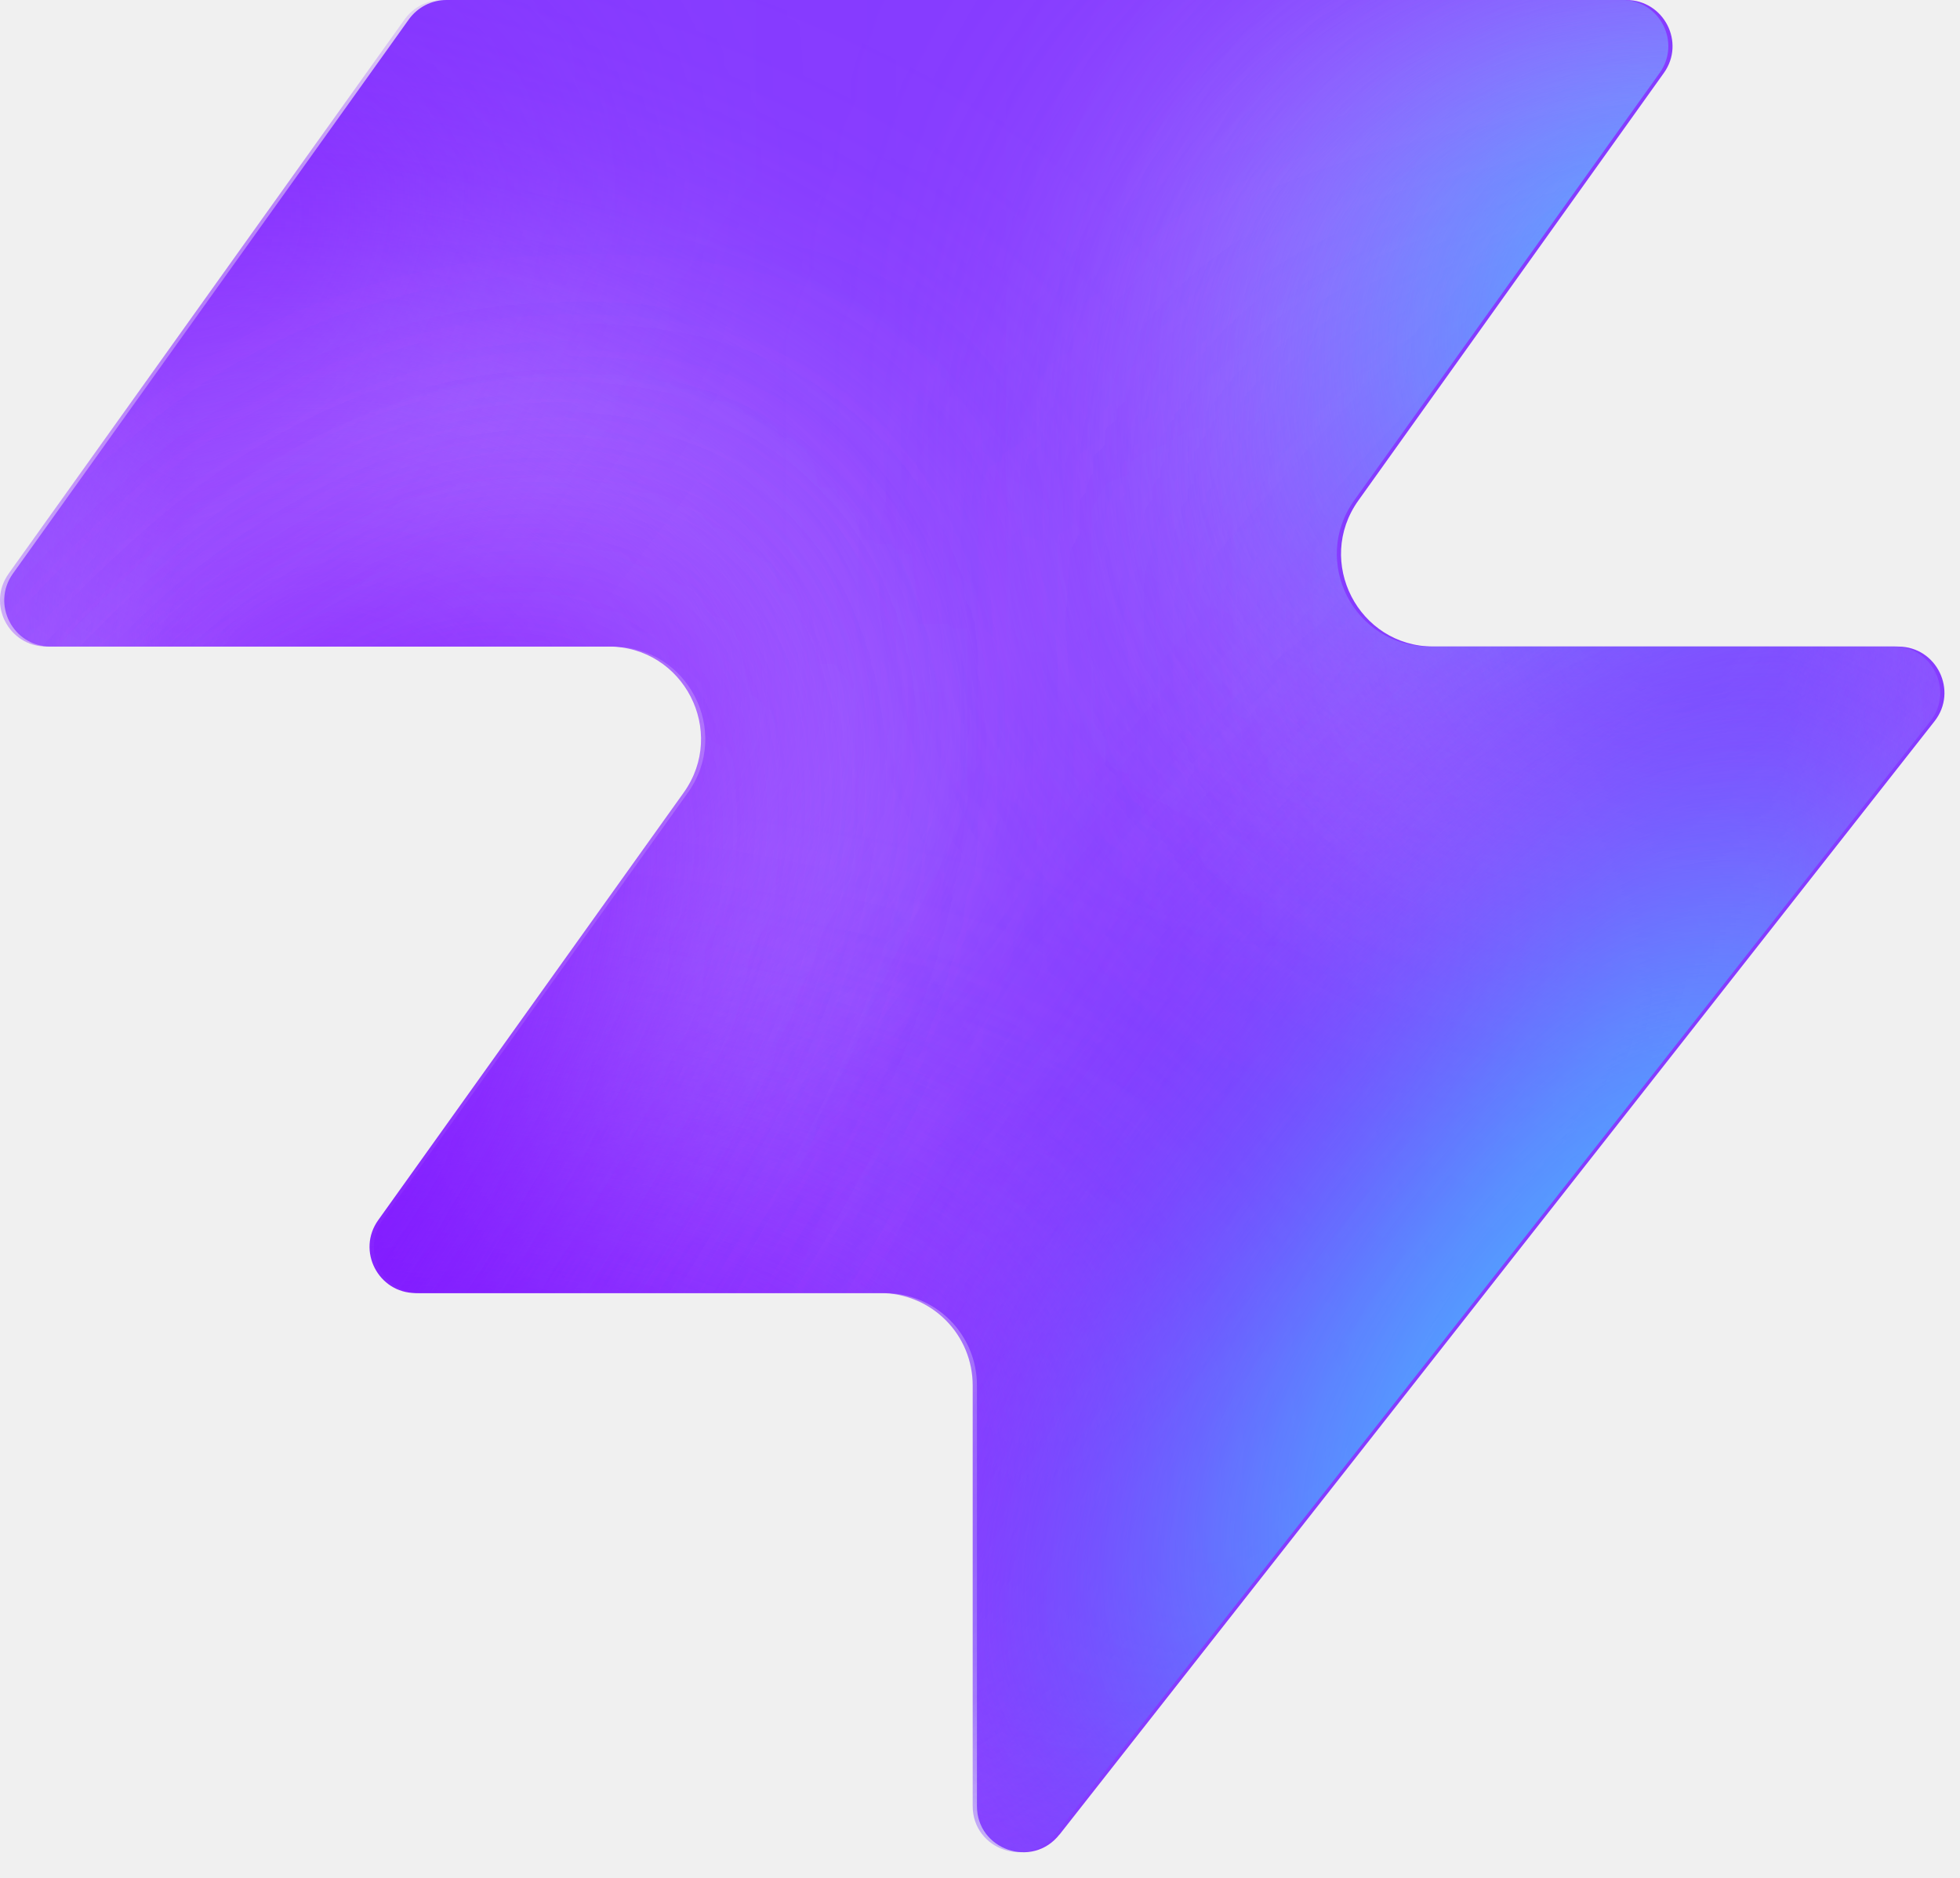
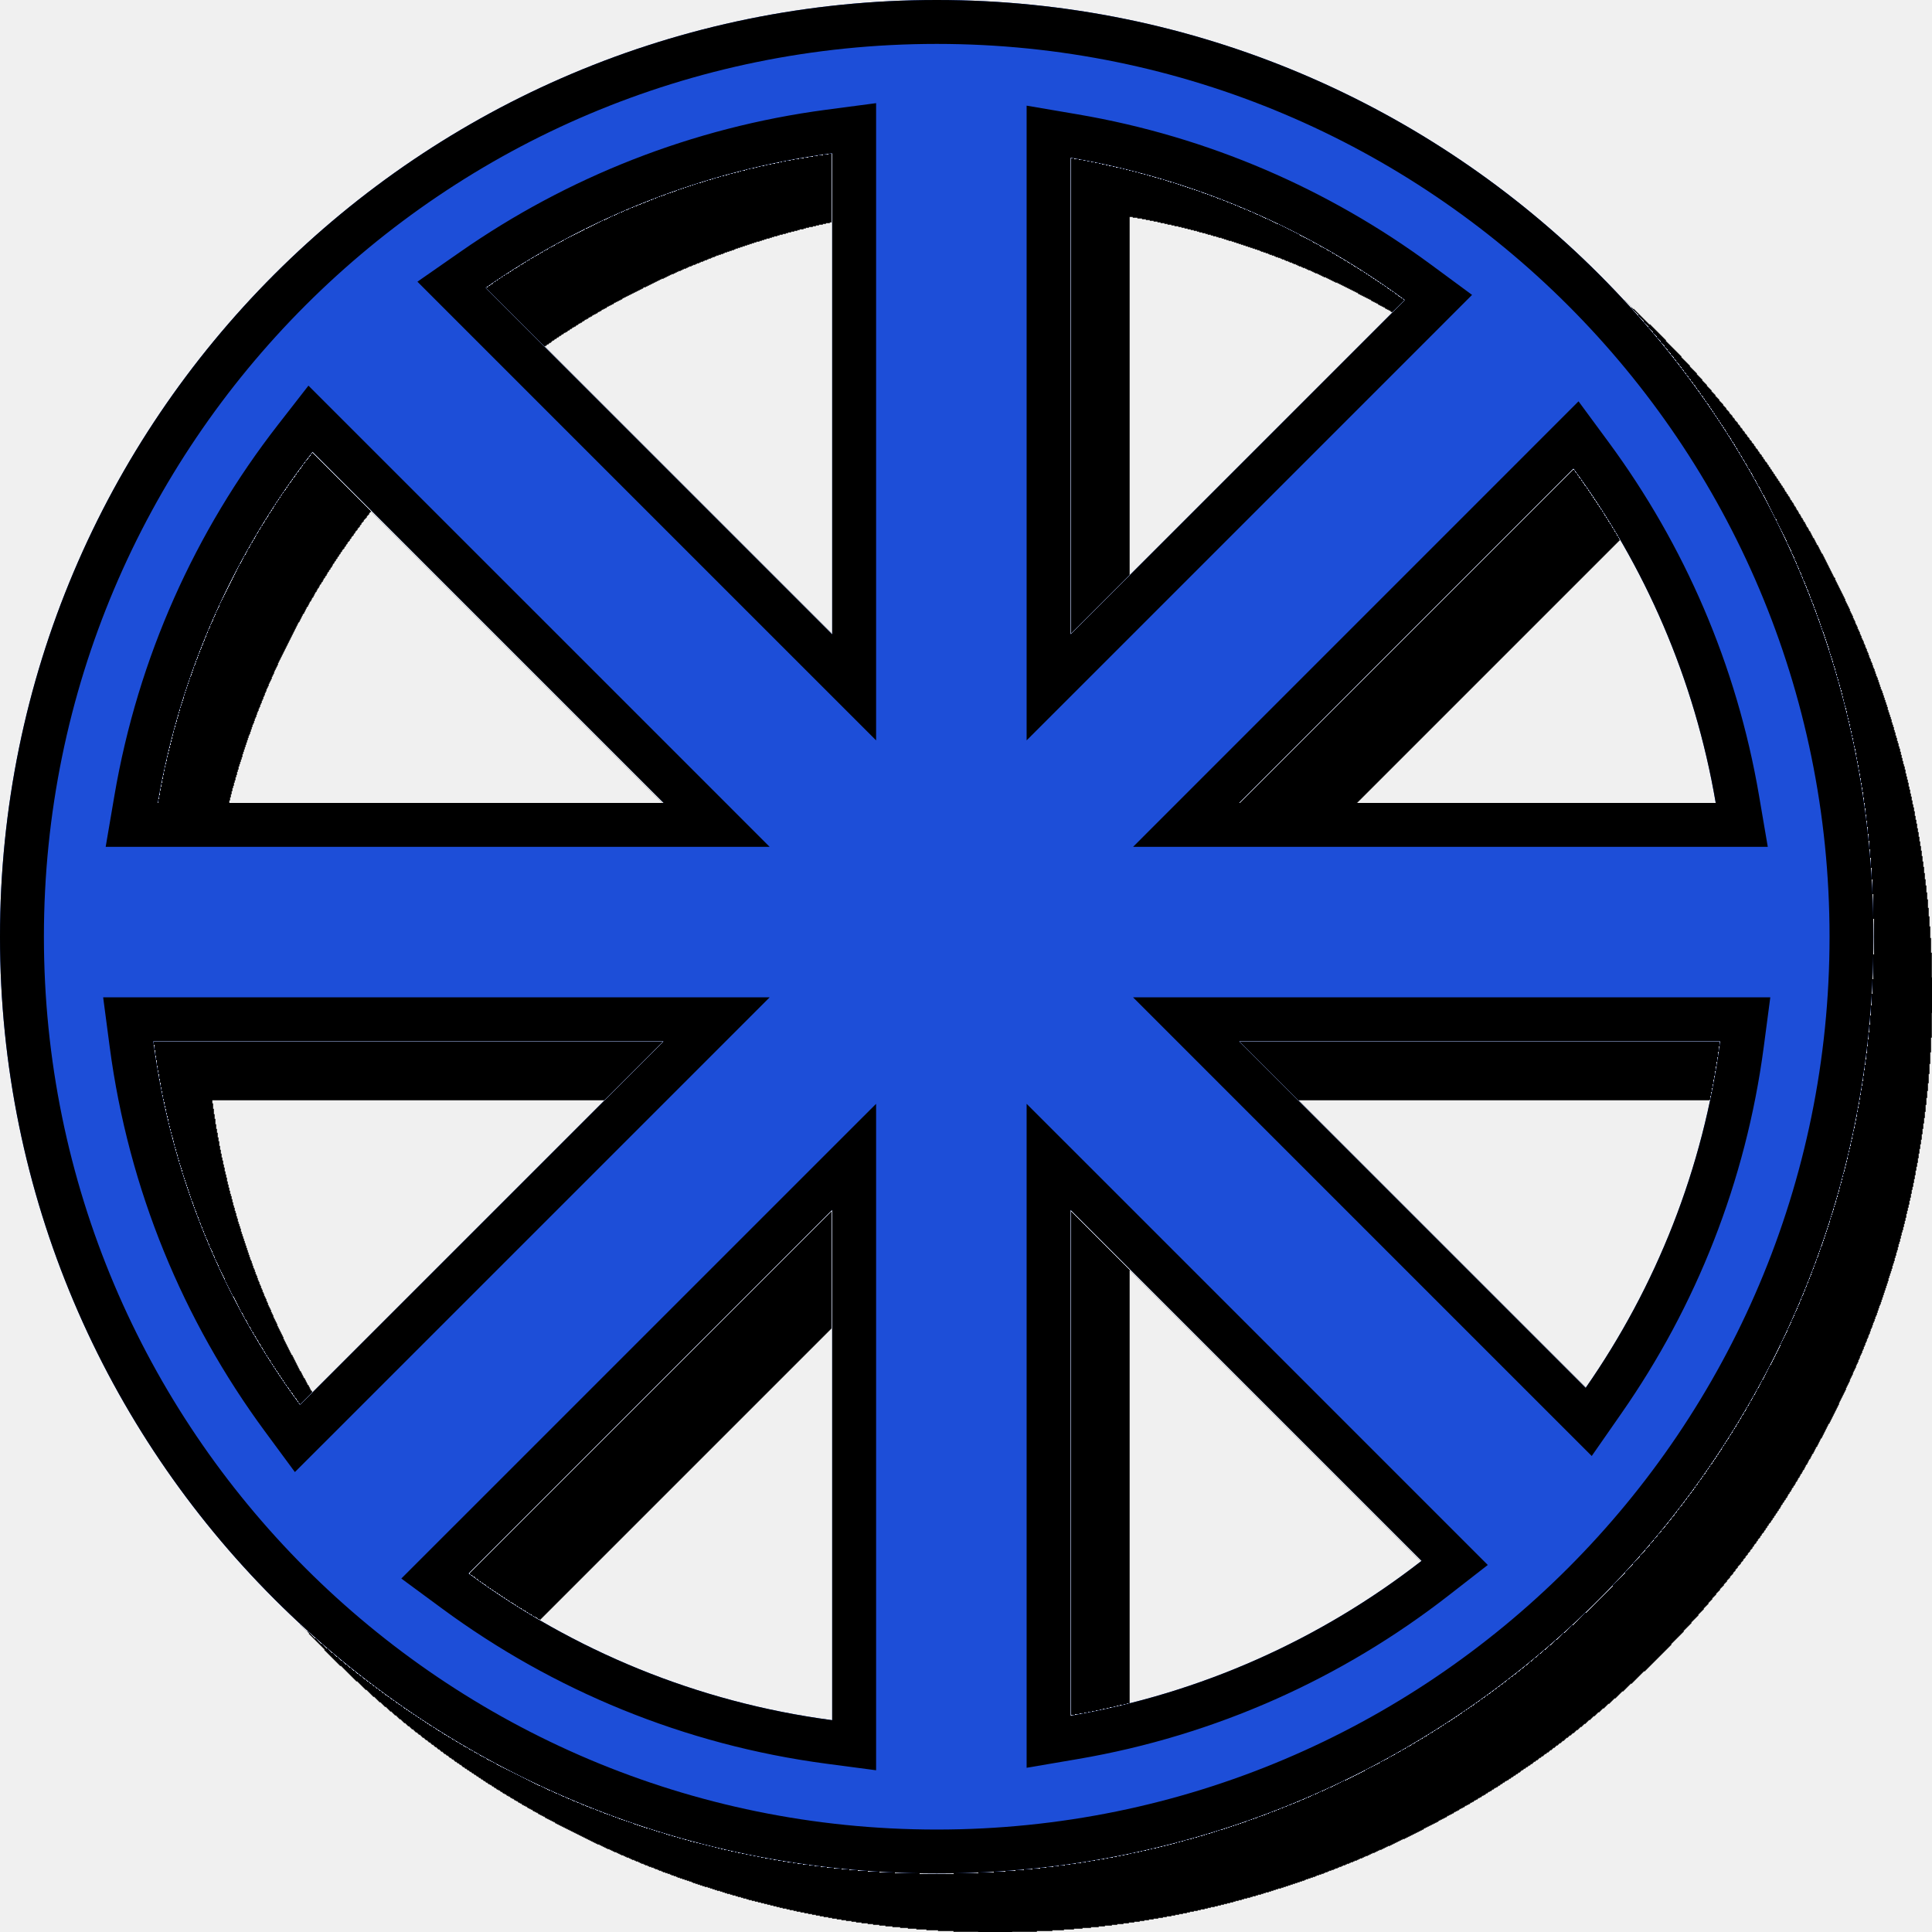
- <svg xmlns="http://www.w3.org/2000/svg" width="48" height="46" fill="none" viewBox="0 0 48 46">
-   <path fill="#863bff" d="M25.946 44.938c-.664.845-2.021.375-2.021-.698V33.937a2.26 2.26 0 0 0-2.262-2.262H10.287c-.92 0-1.456-1.04-.92-1.788l7.48-10.471c1.07-1.497 0-3.578-1.842-3.578H1.237c-.92 0-1.456-1.04-.92-1.788L10.013.474c.214-.297.556-.474.92-.474h28.894c.92 0 1.456 1.04.92 1.788l-7.48 10.471c-1.07 1.498 0 3.579 1.842 3.579h11.377c.943 0 1.473 1.088.89 1.83L25.947 44.94z" style="fill:#863bff;fill:color(display-p3 .525 .23 1);fill-opacity:1" />
-   <mask id="a" width="48" height="46" x="0" y="0" maskUnits="userSpaceOnUse" style="mask-type:alpha">
-     <path fill="#000" d="M25.842 44.938c-.664.844-2.021.375-2.021-.698V33.937a2.26 2.26 0 0 0-2.262-2.262H10.183c-.92 0-1.456-1.04-.92-1.788l7.48-10.471c1.07-1.498 0-3.579-1.842-3.579H1.133c-.92 0-1.456-1.04-.92-1.787L9.91.473c.214-.297.556-.474.92-.474h28.894c.92 0 1.456 1.04.92 1.788l-7.48 10.471c-1.07 1.498 0 3.578 1.842 3.578h11.377c.943 0 1.473 1.088.89 1.832L25.843 44.94z" style="fill:#000;fill-opacity:1" />
-   </mask>
-   <g mask="url(#a)">
-     <g filter="url(#b)">
-       <ellipse cx="5.508" cy="14.704" fill="#ede6ff" rx="5.508" ry="14.704" style="fill:#ede6ff;fill:color(display-p3 .927 .903 1);fill-opacity:1" transform="matrix(.00324 1 1 -.00324 -4.47 31.516)" />
-     </g>
-     <g filter="url(#c)">
-       <ellipse cx="10.399" cy="29.851" fill="#ede6ff" rx="10.399" ry="29.851" style="fill:#ede6ff;fill:color(display-p3 .927 .903 1);fill-opacity:1" transform="matrix(.00324 1 1 -.00324 -39.328 7.883)" />
-     </g>
-     <g filter="url(#d)">
-       <ellipse cx="5.508" cy="30.487" fill="#7e14ff" rx="5.508" ry="30.487" style="fill:#7e14ff;fill:color(display-p3 .492 .077 1);fill-opacity:1" transform="rotate(89.814 -25.913 -14.639)scale(1 -1)" />
-     </g>
-     <g filter="url(#e)">
-       <ellipse cx="5.508" cy="30.599" fill="#7e14ff" rx="5.508" ry="30.599" style="fill:#7e14ff;fill:color(display-p3 .492 .077 1);fill-opacity:1" transform="rotate(89.814 -32.644 -3.334)scale(1 -1)" />
-     </g>
-     <g filter="url(#f)">
-       <ellipse cx="5.508" cy="30.599" fill="#7e14ff" rx="5.508" ry="30.599" style="fill:#7e14ff;fill:color(display-p3 .492 .077 1);fill-opacity:1" transform="matrix(.00324 1 1 -.00324 -34.34 30.47)" />
-     </g>
-     <g filter="url(#g)">
-       <ellipse cx="14.072" cy="22.078" fill="#ede6ff" rx="14.072" ry="22.078" style="fill:#ede6ff;fill:color(display-p3 .927 .903 1);fill-opacity:1" transform="rotate(93.35 24.506 48.493)scale(-1 1)" />
-     </g>
-     <g filter="url(#h)">
-       <ellipse cx="3.47" cy="21.501" fill="#7e14ff" rx="3.47" ry="21.501" style="fill:#7e14ff;fill:color(display-p3 .492 .077 1);fill-opacity:1" transform="rotate(89.009 28.708 47.59)scale(-1 1)" />
-     </g>
-     <g filter="url(#i)">
-       <ellipse cx="3.47" cy="21.501" fill="#7e14ff" rx="3.47" ry="21.501" style="fill:#7e14ff;fill:color(display-p3 .492 .077 1);fill-opacity:1" transform="rotate(89.009 28.708 47.59)scale(-1 1)" />
-     </g>
-     <g filter="url(#j)">
-       <ellipse cx=".387" cy="8.972" fill="#7e14ff" rx="4.407" ry="29.108" style="fill:#7e14ff;fill:color(display-p3 .492 .077 1);fill-opacity:1" transform="rotate(39.51 .387 8.972)" />
-     </g>
-     <g filter="url(#k)">
-       <ellipse cx="47.523" cy="-6.092" fill="#7e14ff" rx="4.407" ry="29.108" style="fill:#7e14ff;fill:color(display-p3 .492 .077 1);fill-opacity:1" transform="rotate(37.892 47.523 -6.092)" />
-     </g>
-     <g filter="url(#l)">
-       <ellipse cx="41.412" cy="6.333" fill="#47bfff" rx="5.971" ry="9.665" style="fill:#47bfff;fill:color(display-p3 .28 .748 1);fill-opacity:1" transform="rotate(37.892 41.412 6.333)" />
-     </g>
-     <g filter="url(#m)">
-       <ellipse cx="-1.879" cy="38.332" fill="#7e14ff" rx="4.407" ry="29.108" style="fill:#7e14ff;fill:color(display-p3 .492 .077 1);fill-opacity:1" transform="rotate(37.892 -1.88 38.332)" />
-     </g>
-     <g filter="url(#n)">
-       <ellipse cx="-1.879" cy="38.332" fill="#7e14ff" rx="4.407" ry="29.108" style="fill:#7e14ff;fill:color(display-p3 .492 .077 1);fill-opacity:1" transform="rotate(37.892 -1.88 38.332)" />
-     </g>
-     <g filter="url(#o)">
-       <ellipse cx="35.651" cy="29.907" fill="#7e14ff" rx="4.407" ry="29.108" style="fill:#7e14ff;fill:color(display-p3 .492 .077 1);fill-opacity:1" transform="rotate(37.892 35.651 29.907)" />
-     </g>
-     <g filter="url(#p)">
-       <ellipse cx="38.418" cy="32.4" fill="#47bfff" rx="5.971" ry="15.297" style="fill:#47bfff;fill:color(display-p3 .28 .748 1);fill-opacity:1" transform="rotate(37.892 38.418 32.4)" />
-     </g>
+ <svg xmlns="http://www.w3.org/2000/svg" width="66" height="66" viewBox="0 0 66 66" fill="none">
+   <g filter="url(#filter0_d_370_7)">
+     <mask id="path-1-inside-1_370_7" fill="white">
+       <path d="M32 0C49.673 0 64 14.327 64 32C64 49.673 49.673 64 32 64C14.327 64 0 49.673 0 32C0 14.327 14.327 0 32 0ZM16.005 53.752C19.577 56.383 23.819 58.154 28.429 58.764V41.329L16.005 53.752ZM36.571 58.612C41.039 57.85 45.132 55.991 48.563 53.321L36.571 41.329V58.612ZM5.235 35.571C5.845 40.181 7.617 44.423 10.247 47.994L22.671 35.571H5.235ZM42.329 35.571L54.169 47.411C56.57 43.964 58.188 39.933 58.765 35.571H42.329ZM42.329 27.429H58.612C57.892 23.205 56.191 19.317 53.752 16.005L42.329 27.429ZM10.678 15.435C8.008 18.867 6.15 22.961 5.388 27.429H22.671L10.678 15.435ZM28.429 5.235C24.067 5.812 20.035 7.429 16.588 9.83L28.429 21.671V5.235ZM36.571 21.671L47.994 10.247C44.682 7.808 40.794 6.107 36.571 5.387V21.671Z" />
+     </mask>
+     <path d="M32 0C49.673 0 64 14.327 64 32C64 49.673 49.673 64 32 64C14.327 64 0 49.673 0 32C0 14.327 14.327 0 32 0ZM16.005 53.752C19.577 56.383 23.819 58.154 28.429 58.764V41.329L16.005 53.752ZM36.571 58.612C41.039 57.85 45.132 55.991 48.563 53.321L36.571 41.329V58.612ZM5.235 35.571C5.845 40.181 7.617 44.423 10.247 47.994L22.671 35.571H5.235ZM42.329 35.571L54.169 47.411C56.57 43.964 58.188 39.933 58.765 35.571H42.329ZM42.329 27.429H58.612C57.892 23.205 56.191 19.317 53.752 16.005L42.329 27.429ZM10.678 15.435C8.008 18.867 6.15 22.961 5.388 27.429H22.671L10.678 15.435ZM28.429 5.235C24.067 5.812 20.035 7.429 16.588 9.83L28.429 21.671V5.235ZM36.571 21.671L47.994 10.247C44.682 7.808 40.794 6.107 36.571 5.387V21.671Z" fill="#1D4ED8" />
+     <path d="M16.005 53.752L14.944 52.691L13.71 53.925L15.115 54.96L16.005 53.752ZM28.429 58.764L28.232 60.251L29.929 60.475V58.764H28.429ZM28.429 41.329H29.929V37.708L27.368 40.268L28.429 41.329ZM36.571 58.612H35.071V60.39L36.824 60.091L36.571 58.612ZM48.563 53.321L49.484 54.505L50.825 53.462L49.624 52.261L48.563 53.321ZM36.571 41.329L37.632 40.268L35.071 37.708V41.329H36.571ZM5.235 35.571V34.071H3.524L3.748 35.768L5.235 35.571ZM10.247 47.994L9.039 48.884L10.074 50.288L11.308 49.055L10.247 47.994ZM22.671 35.571L23.732 36.632L26.292 34.071H22.671V35.571ZM42.329 35.571V34.071H38.708L41.268 36.632L42.329 35.571ZM54.169 47.411L53.108 48.472L54.376 49.739L55.4 48.268L54.169 47.411ZM58.765 35.571L60.252 35.768L60.476 34.071H58.765V35.571ZM42.329 27.429L41.268 26.368L38.708 28.929H42.329V27.429ZM58.612 27.429V28.929H60.39L60.091 27.177L58.612 27.429ZM53.752 16.005L54.96 15.115L53.925 13.71L52.691 14.944L53.752 16.005ZM10.678 15.435L11.738 14.375L10.537 13.174L9.494 14.514L10.678 15.435ZM5.388 27.429L3.909 27.177L3.61 28.929H5.388V27.429ZM22.671 27.429V28.929H26.292L23.732 26.368L22.671 27.429ZM28.429 5.235H29.929V3.524L28.232 3.748L28.429 5.235ZM16.588 9.83L15.731 8.599L14.26 9.623L15.527 10.891L16.588 9.83ZM28.429 21.671L27.368 22.732L29.929 25.292V21.671H28.429ZM36.571 21.671H35.071V25.292L37.632 22.732L36.571 21.671ZM47.994 10.247L49.055 11.308L50.288 10.074L48.884 9.039L47.994 10.247ZM36.571 5.387L36.824 3.908L35.071 3.609V5.387H36.571ZM32 0V1.5C48.845 1.5 62.5 15.155 62.5 32H64H65.5C65.5 13.498 50.502 -1.5 32 -1.5V0ZM64 32H62.5C62.5 48.845 48.845 62.5 32 62.5V64V65.5C50.502 65.5 65.5 50.502 65.5 32H64ZM32 64V62.5C15.155 62.5 1.5 48.845 1.5 32H0H-1.5C-1.5 50.502 13.498 65.5 32 65.5V64ZM0 32H1.5C1.5 15.155 15.155 1.5 32 1.5V0V-1.5C13.498 -1.5 -1.5 13.498 -1.5 32H0ZM16.005 53.752L15.115 54.96C18.885 57.736 23.364 59.607 28.232 60.251L28.429 58.764L28.625 57.277C24.273 56.702 20.268 55.029 16.895 52.544L16.005 53.752ZM28.429 58.764H29.929V41.329H28.429H26.929V58.764H28.429ZM28.429 41.329L27.368 40.268L14.944 52.691L16.005 53.752L17.066 54.813L29.489 42.39L28.429 41.329ZM36.571 58.612L36.824 60.091C41.542 59.286 45.863 57.323 49.484 54.505L48.563 53.321L47.642 52.137C44.4 54.66 40.536 56.414 36.319 57.134L36.571 58.612ZM48.563 53.321L49.624 52.261L37.632 40.268L36.571 41.329L35.511 42.39L47.503 54.382L48.563 53.321ZM36.571 41.329H35.071V58.612H36.571H38.071V41.329H36.571ZM5.235 35.571L3.748 35.768C4.392 40.635 6.263 45.114 9.039 48.884L10.247 47.994L11.455 47.105C8.97 43.731 7.297 39.726 6.722 35.375L5.235 35.571ZM10.247 47.994L11.308 49.055L23.732 36.632L22.671 35.571L21.61 34.511L9.186 46.933L10.247 47.994ZM22.671 35.571V34.071H5.235V35.571V37.071H22.671V35.571ZM42.329 35.571L41.268 36.632L53.108 48.472L54.169 47.411L55.23 46.35L43.39 34.511L42.329 35.571ZM54.169 47.411L55.4 48.268C57.934 44.631 59.643 40.374 60.252 35.768L58.765 35.571L57.278 35.375C56.733 39.492 55.206 43.298 52.938 46.554L54.169 47.411ZM58.765 35.571V34.071H42.329V35.571V37.071H58.765V35.571ZM42.329 27.429V28.929H58.612V27.429V25.929H42.329V27.429ZM58.612 27.429L60.091 27.177C59.33 22.716 57.534 18.611 54.96 15.115L53.752 16.005L52.544 16.895C54.849 20.023 56.454 23.694 57.134 27.681L58.612 27.429ZM53.752 16.005L52.691 14.944L41.268 26.368L42.329 27.429L43.39 28.489L54.813 17.066L53.752 16.005ZM10.678 15.435L9.494 14.514C6.676 18.137 4.714 22.459 3.909 27.177L5.388 27.429L6.866 27.681C7.586 23.463 9.34 19.598 11.862 16.357L10.678 15.435ZM5.388 27.429V28.929H22.671V27.429V25.929H5.388V27.429ZM22.671 27.429L23.732 26.368L11.738 14.375L10.678 15.435L9.617 16.496L21.61 28.489L22.671 27.429ZM28.429 5.235L28.232 3.748C23.627 4.357 19.369 6.065 15.731 8.599L16.588 9.83L17.445 11.061C20.701 8.793 24.508 7.267 28.625 6.722L28.429 5.235ZM16.588 9.83L15.527 10.891L27.368 22.732L28.429 21.671L29.489 20.61L17.649 8.769L16.588 9.83ZM28.429 21.671H29.929V5.235H28.429H26.929V21.671H28.429ZM36.571 21.671L37.632 22.732L49.055 11.308L47.994 10.247L46.933 9.186L35.511 20.61L36.571 21.671ZM47.994 10.247L48.884 9.039C45.389 6.465 41.283 4.669 36.824 3.908L36.571 5.387L36.319 6.865C40.306 7.545 43.976 9.151 47.105 11.455L47.994 10.247ZM36.571 5.387H35.071V21.671H36.571H38.071V5.387H36.571Z" fill="black" mask="url(#path-1-inside-1_370_7)" />
  </g>
  <defs>
-     <filter id="b" width="60.045" height="41.654" x="-19.77" y="16.149" color-interpolation-filters="sRGB" filterUnits="userSpaceOnUse">
+     <filter id="filter0_d_370_7" x="0" y="0" width="66" height="66" filterUnits="userSpaceOnUse" color-interpolation-filters="sRGB">
      <feFlood flood-opacity="0" result="BackgroundImageFix" />
-       <feBlend in="SourceGraphic" in2="BackgroundImageFix" result="shape" />
-       <feGaussianBlur result="effect1_foregroundBlur_2002_17158" stdDeviation="7.659" />
-     </filter>
-     <filter id="c" width="90.34" height="51.437" x="-54.613" y="-7.533" color-interpolation-filters="sRGB" filterUnits="userSpaceOnUse">
-       <feFlood flood-opacity="0" result="BackgroundImageFix" />
-       <feBlend in="SourceGraphic" in2="BackgroundImageFix" result="shape" />
-       <feGaussianBlur result="effect1_foregroundBlur_2002_17158" stdDeviation="7.659" />
-     </filter>
-     <filter id="d" width="79.355" height="29.4" x="-49.64" y="2.03" color-interpolation-filters="sRGB" filterUnits="userSpaceOnUse">
-       <feFlood flood-opacity="0" result="BackgroundImageFix" />
-       <feBlend in="SourceGraphic" in2="BackgroundImageFix" result="shape" />
-       <feGaussianBlur result="effect1_foregroundBlur_2002_17158" stdDeviation="4.596" />
-     </filter>
-     <filter id="e" width="79.579" height="29.4" x="-45.045" y="20.029" color-interpolation-filters="sRGB" filterUnits="userSpaceOnUse">
-       <feFlood flood-opacity="0" result="BackgroundImageFix" />
-       <feBlend in="SourceGraphic" in2="BackgroundImageFix" result="shape" />
-       <feGaussianBlur result="effect1_foregroundBlur_2002_17158" stdDeviation="4.596" />
-     </filter>
-     <filter id="f" width="79.579" height="29.4" x="-43.513" y="21.178" color-interpolation-filters="sRGB" filterUnits="userSpaceOnUse">
-       <feFlood flood-opacity="0" result="BackgroundImageFix" />
-       <feBlend in="SourceGraphic" in2="BackgroundImageFix" result="shape" />
-       <feGaussianBlur result="effect1_foregroundBlur_2002_17158" stdDeviation="4.596" />
-     </filter>
-     <filter id="g" width="74.749" height="58.852" x="15.756" y="-17.901" color-interpolation-filters="sRGB" filterUnits="userSpaceOnUse">
-       <feFlood flood-opacity="0" result="BackgroundImageFix" />
-       <feBlend in="SourceGraphic" in2="BackgroundImageFix" result="shape" />
-       <feGaussianBlur result="effect1_foregroundBlur_2002_17158" stdDeviation="7.659" />
-     </filter>
-     <filter id="h" width="61.377" height="25.362" x="23.548" y="2.284" color-interpolation-filters="sRGB" filterUnits="userSpaceOnUse">
-       <feFlood flood-opacity="0" result="BackgroundImageFix" />
-       <feBlend in="SourceGraphic" in2="BackgroundImageFix" result="shape" />
-       <feGaussianBlur result="effect1_foregroundBlur_2002_17158" stdDeviation="4.596" />
-     </filter>
-     <filter id="i" width="61.377" height="25.362" x="23.548" y="2.284" color-interpolation-filters="sRGB" filterUnits="userSpaceOnUse">
-       <feFlood flood-opacity="0" result="BackgroundImageFix" />
-       <feBlend in="SourceGraphic" in2="BackgroundImageFix" result="shape" />
-       <feGaussianBlur result="effect1_foregroundBlur_2002_17158" stdDeviation="4.596" />
-     </filter>
-     <filter id="j" width="56.045" height="63.649" x="-27.636" y="-22.853" color-interpolation-filters="sRGB" filterUnits="userSpaceOnUse">
-       <feFlood flood-opacity="0" result="BackgroundImageFix" />
-       <feBlend in="SourceGraphic" in2="BackgroundImageFix" result="shape" />
-       <feGaussianBlur result="effect1_foregroundBlur_2002_17158" stdDeviation="4.596" />
-     </filter>
-     <filter id="k" width="54.814" height="64.646" x="20.116" y="-38.415" color-interpolation-filters="sRGB" filterUnits="userSpaceOnUse">
-       <feFlood flood-opacity="0" result="BackgroundImageFix" />
-       <feBlend in="SourceGraphic" in2="BackgroundImageFix" result="shape" />
-       <feGaussianBlur result="effect1_foregroundBlur_2002_17158" stdDeviation="4.596" />
-     </filter>
-     <filter id="l" width="33.541" height="35.313" x="24.641" y="-11.323" color-interpolation-filters="sRGB" filterUnits="userSpaceOnUse">
-       <feFlood flood-opacity="0" result="BackgroundImageFix" />
-       <feBlend in="SourceGraphic" in2="BackgroundImageFix" result="shape" />
-       <feGaussianBlur result="effect1_foregroundBlur_2002_17158" stdDeviation="4.596" />
-     </filter>
-     <filter id="m" width="54.814" height="64.646" x="-29.286" y="6.009" color-interpolation-filters="sRGB" filterUnits="userSpaceOnUse">
-       <feFlood flood-opacity="0" result="BackgroundImageFix" />
-       <feBlend in="SourceGraphic" in2="BackgroundImageFix" result="shape" />
-       <feGaussianBlur result="effect1_foregroundBlur_2002_17158" stdDeviation="4.596" />
-     </filter>
-     <filter id="n" width="54.814" height="64.646" x="-29.286" y="6.009" color-interpolation-filters="sRGB" filterUnits="userSpaceOnUse">
-       <feFlood flood-opacity="0" result="BackgroundImageFix" />
-       <feBlend in="SourceGraphic" in2="BackgroundImageFix" result="shape" />
-       <feGaussianBlur result="effect1_foregroundBlur_2002_17158" stdDeviation="4.596" />
-     </filter>
-     <filter id="o" width="54.814" height="64.646" x="8.244" y="-2.416" color-interpolation-filters="sRGB" filterUnits="userSpaceOnUse">
-       <feFlood flood-opacity="0" result="BackgroundImageFix" />
-       <feBlend in="SourceGraphic" in2="BackgroundImageFix" result="shape" />
-       <feGaussianBlur result="effect1_foregroundBlur_2002_17158" stdDeviation="4.596" />
-     </filter>
-     <filter id="p" width="39.409" height="43.623" x="18.713" y="10.588" color-interpolation-filters="sRGB" filterUnits="userSpaceOnUse">
-       <feFlood flood-opacity="0" result="BackgroundImageFix" />
-       <feBlend in="SourceGraphic" in2="BackgroundImageFix" result="shape" />
-       <feGaussianBlur result="effect1_foregroundBlur_2002_17158" stdDeviation="4.596" />
+       <feColorMatrix in="SourceAlpha" type="matrix" values="0 0 0 0 0 0 0 0 0 0 0 0 0 0 0 0 0 0 127 0" result="hardAlpha" />
+       <feOffset dx="2" dy="2" />
+       <feComposite in2="hardAlpha" operator="out" />
+       <feColorMatrix type="matrix" values="0 0 0 0 0 0 0 0 0 0 0 0 0 0 0 0 0 0 1 0" />
+       <feBlend mode="normal" in2="BackgroundImageFix" result="effect1_dropShadow_370_7" />
+       <feBlend mode="normal" in="SourceGraphic" in2="effect1_dropShadow_370_7" result="shape" />
    </filter>
  </defs>
</svg>
